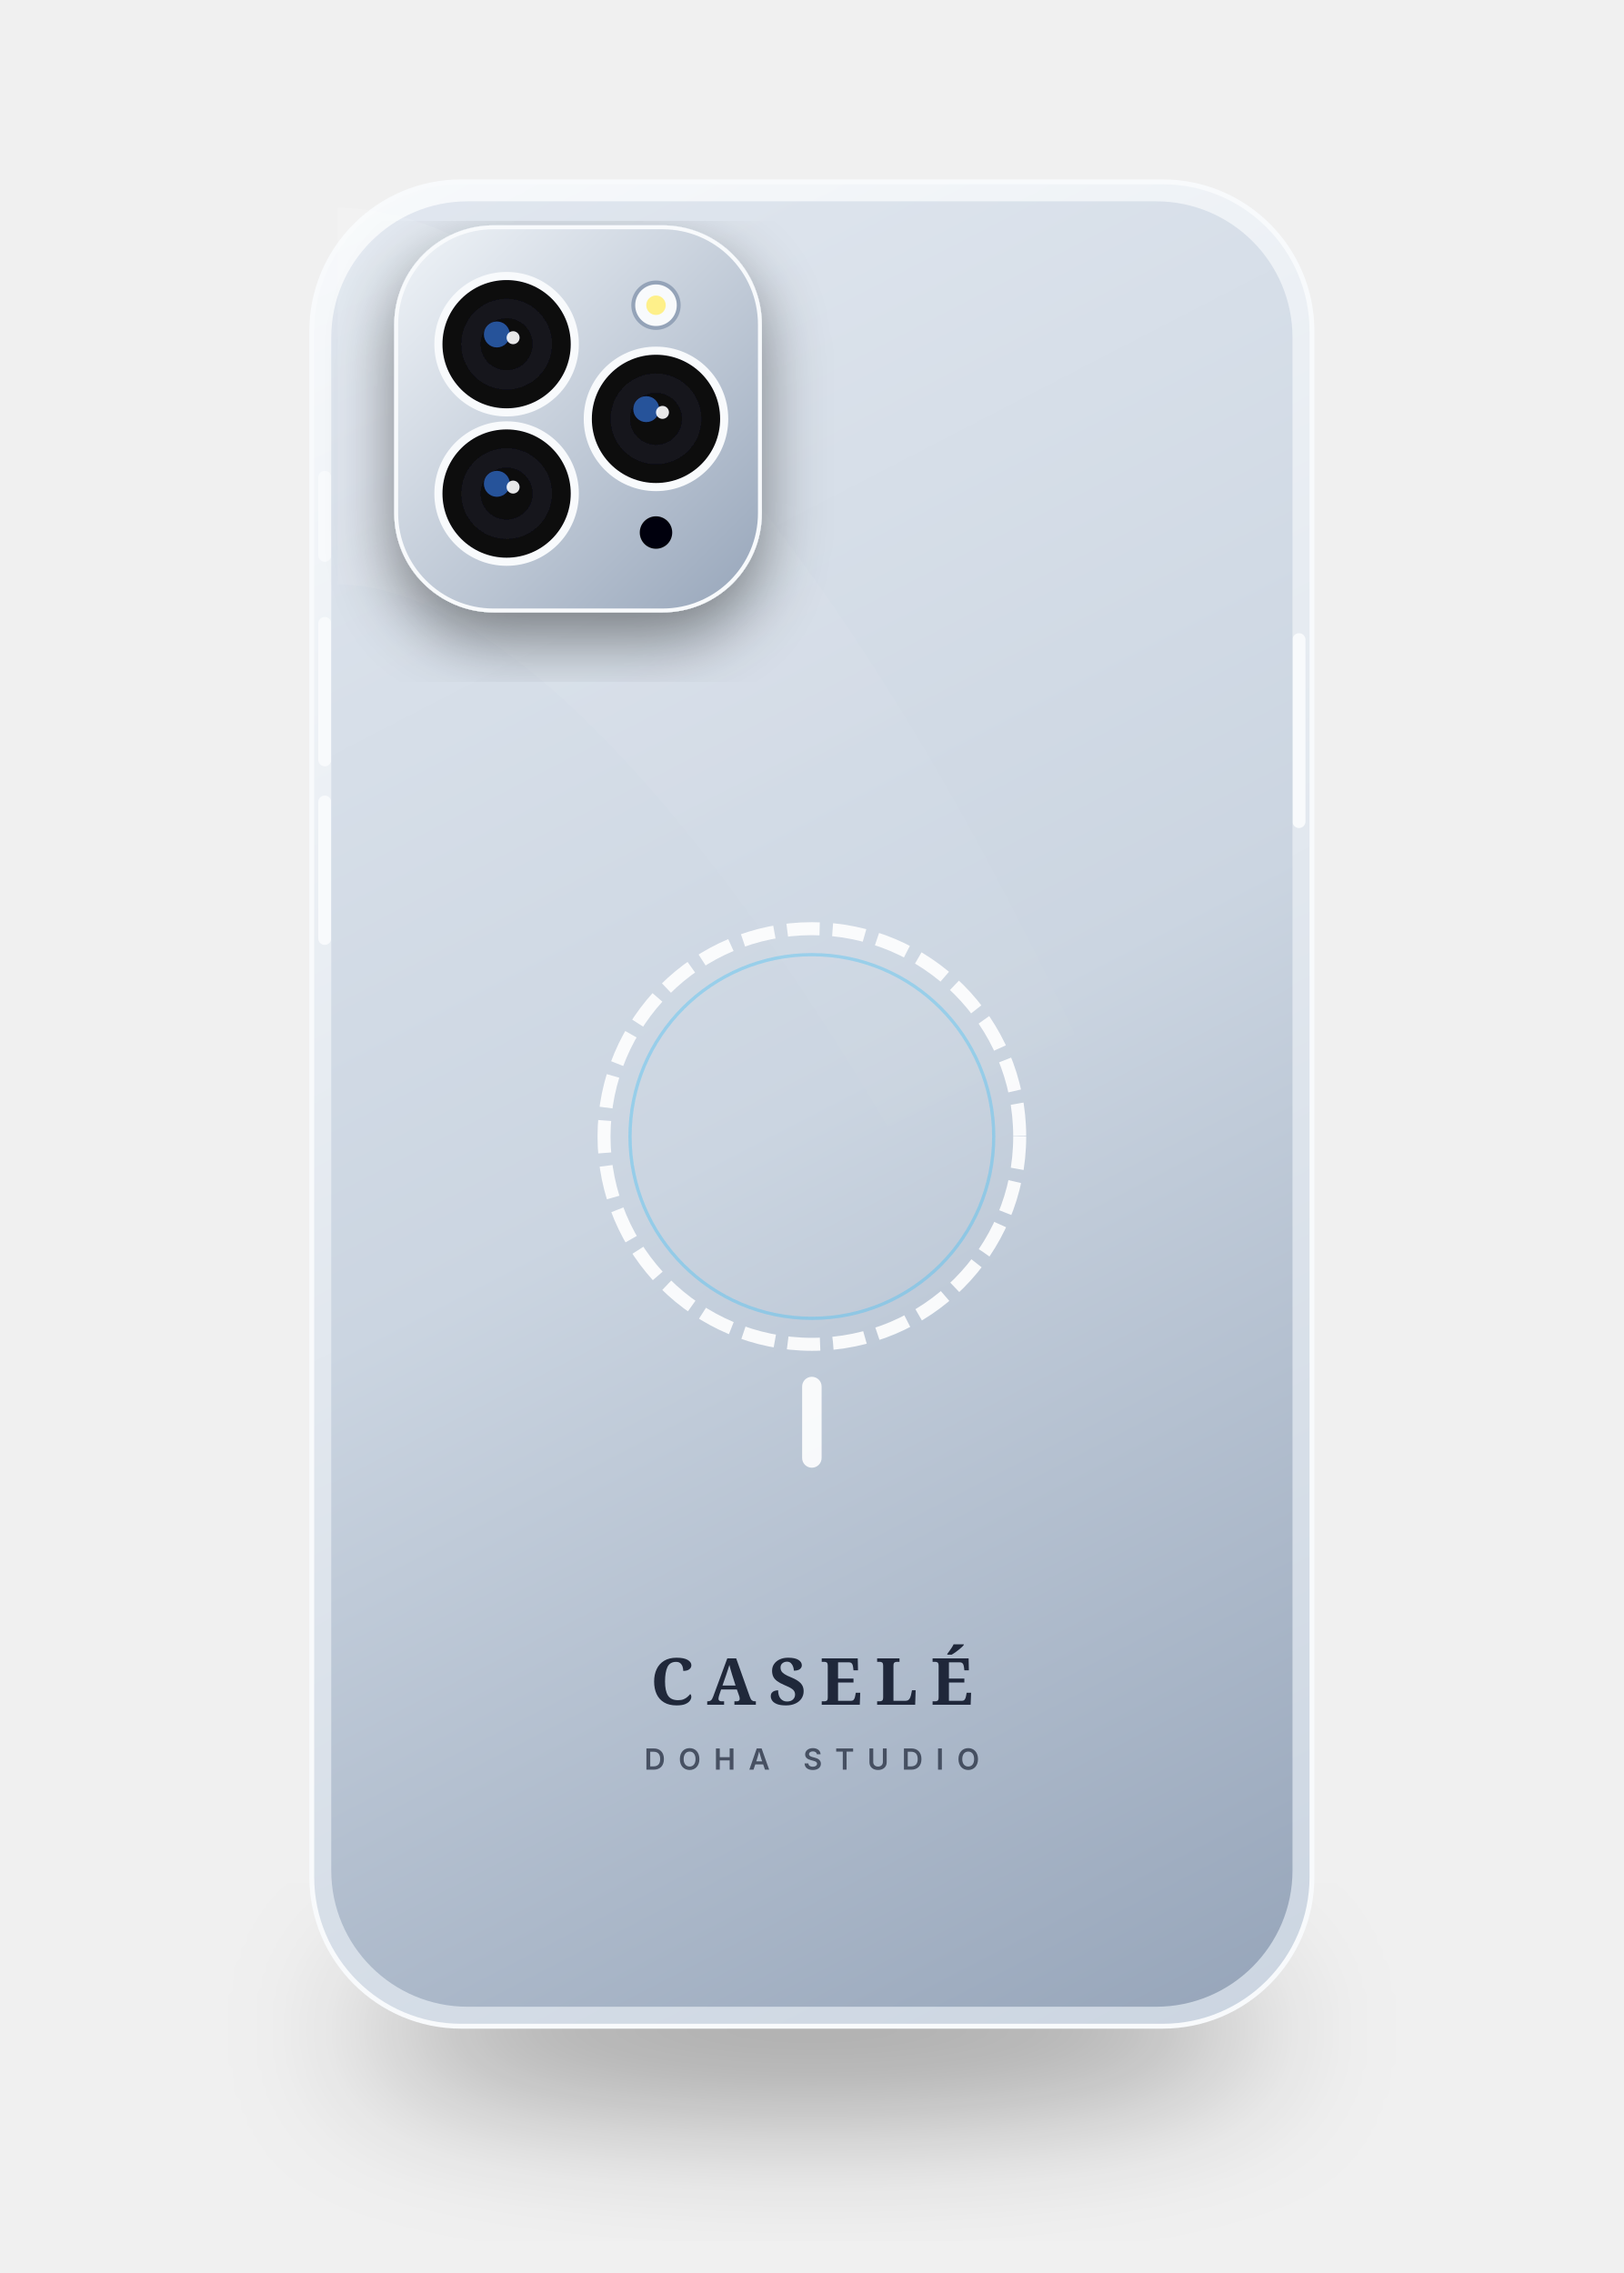
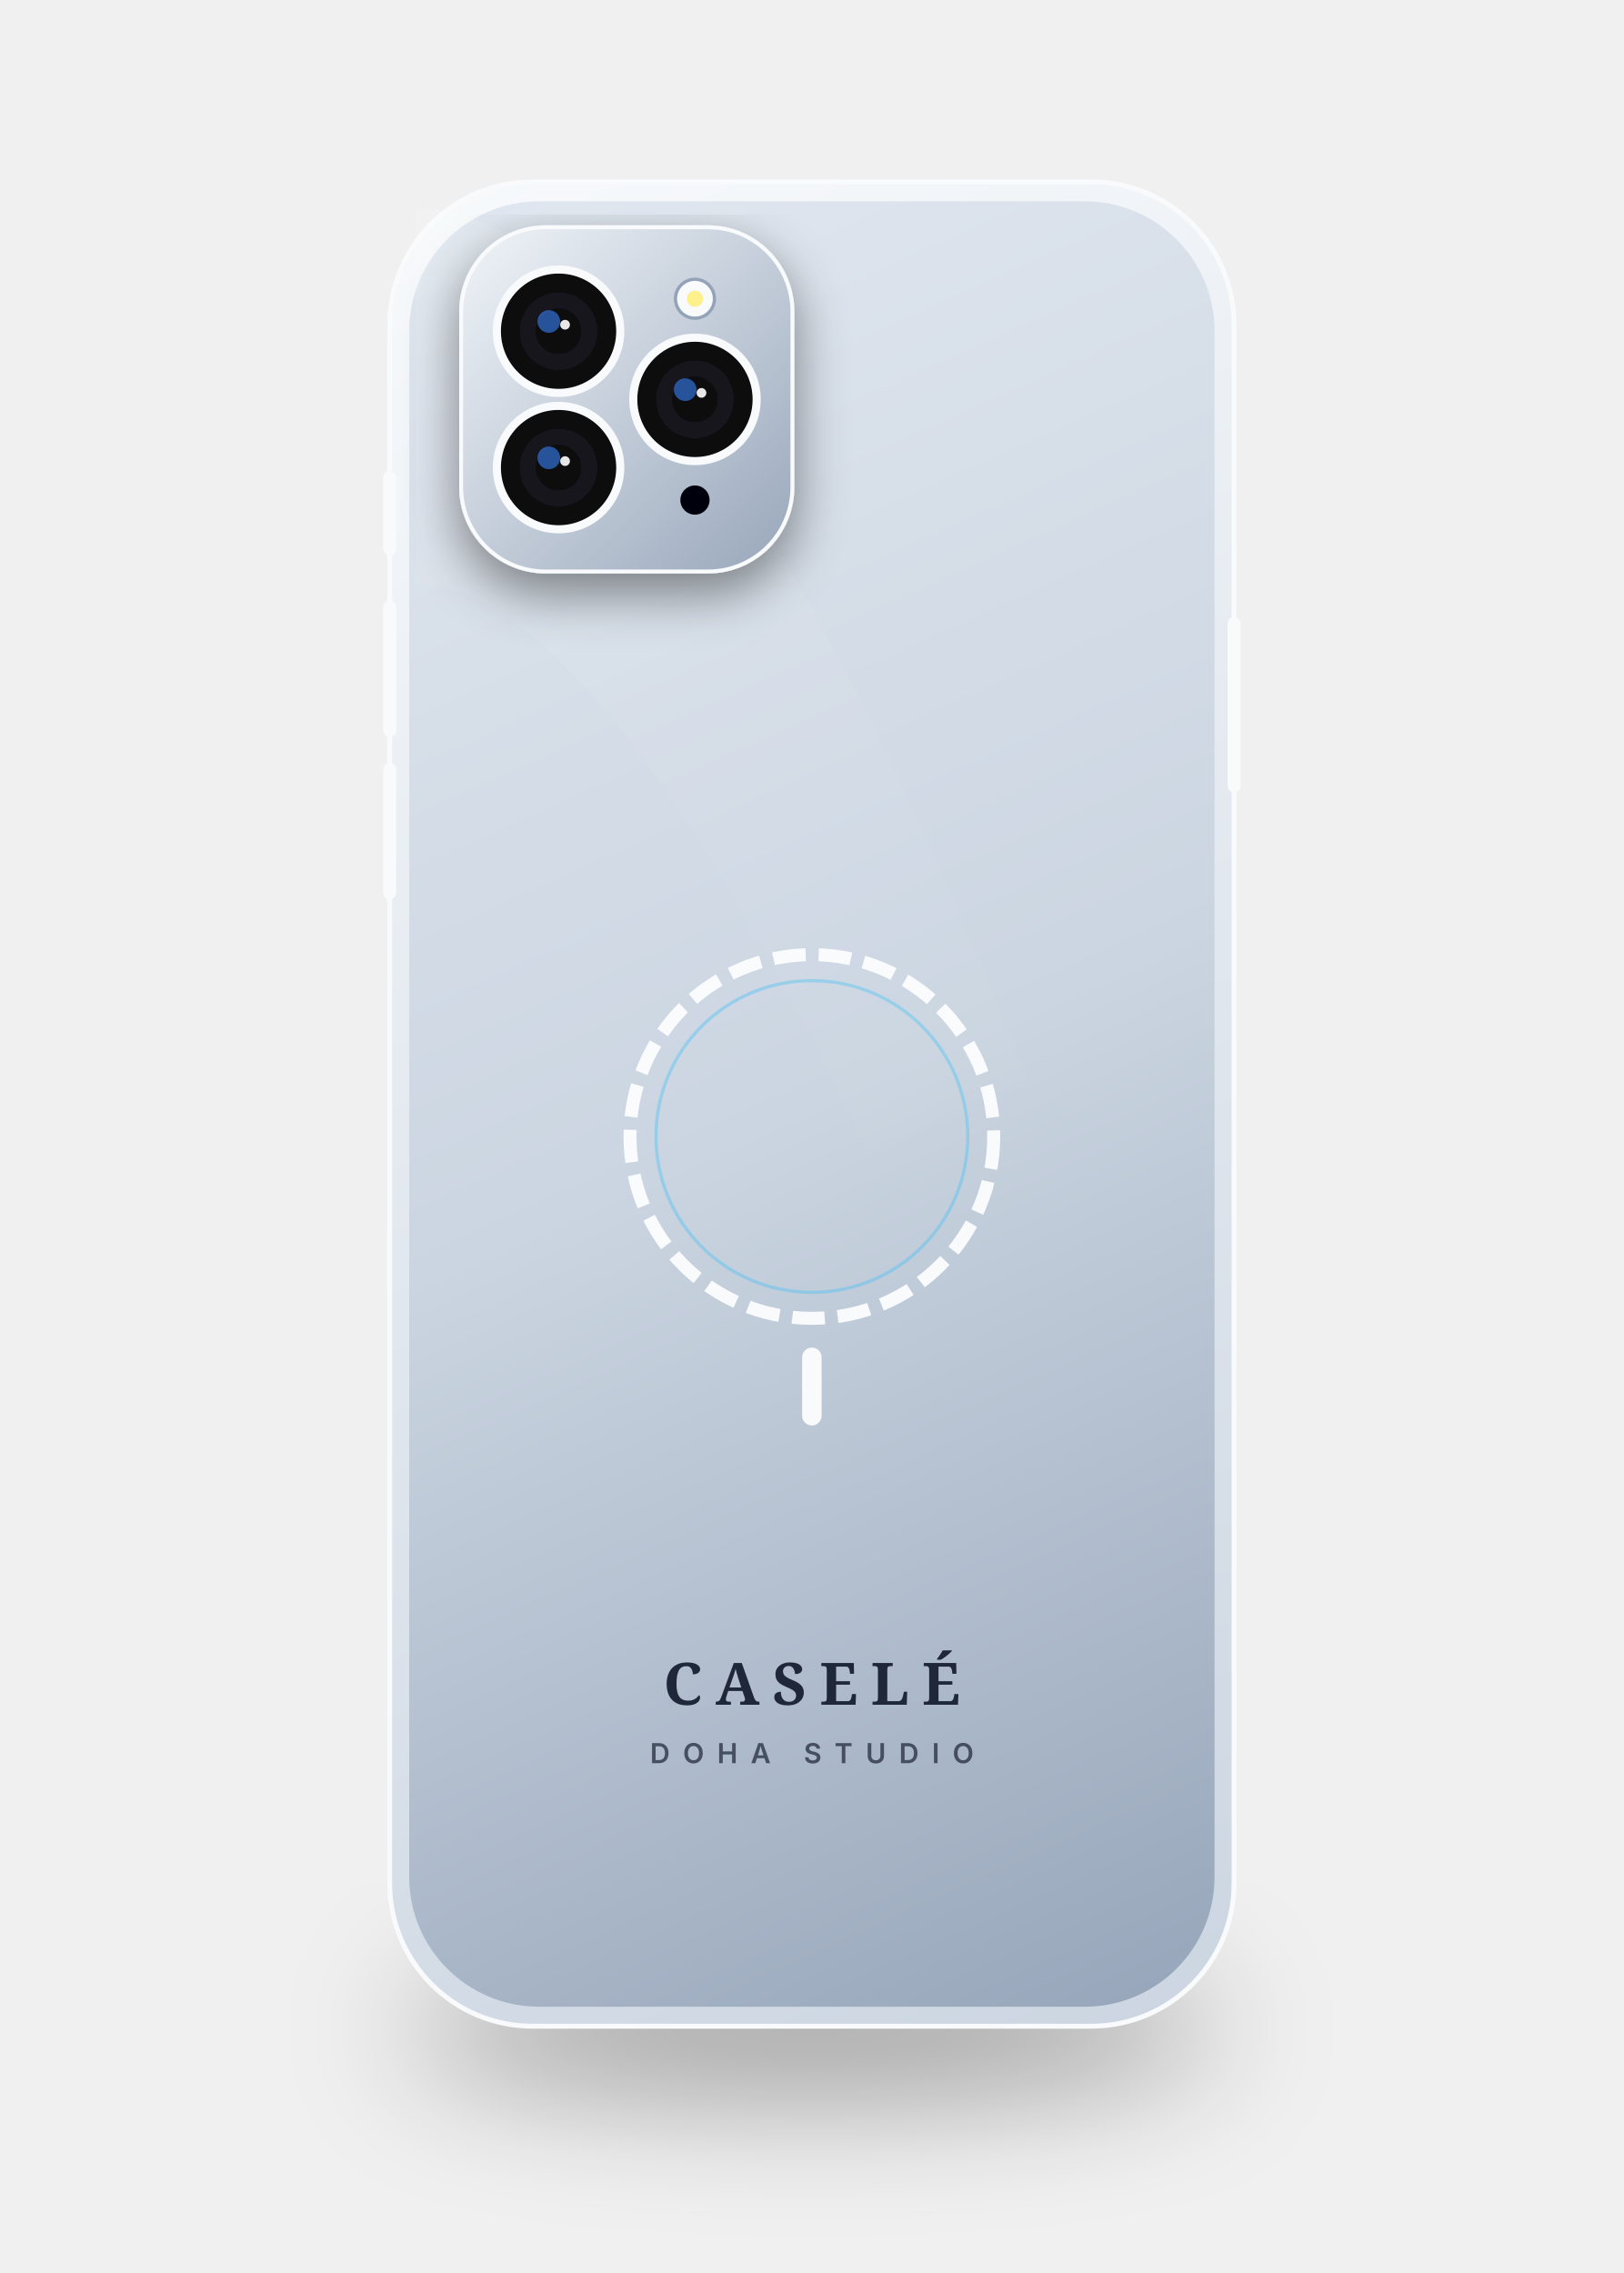
<svg xmlns="http://www.w3.org/2000/svg" viewBox="0 0 500 700" fill="none">
  <defs>
-     <filter id="groundShadow_clear-crystal_back_iphone" x="50" y="580" width="400" height="110" filterUnits="userSpaceOnUse">
-       <feGaussianBlur stdDeviation="22" />
+     <filter id="groundShadow_clear-crystal_back_iphone" x="70" y="580" width="360" height="110" filterUnits="userSpaceOnUse">
+       <feGaussianBlur stdDeviation="20" />
      <feColorMatrix type="matrix" values="0 0 0 0 0   0 0 0 0 0   0 0 0 0 0  0 0 0 0.35 0" />
    </filter>
-     <filter id="camShadow_clear-crystal_back_iphone" x="100" y="60" width="320" height="150" filterUnits="userSpaceOnUse">
-       <feDropShadow dx="0" dy="8" stdDeviation="10" flood-color="#000000" flood-opacity="0.45" />
+     <filter id="camShadow_clear-crystal_back_iphone" x="120" y="60" width="280" height="140" filterUnits="userSpaceOnUse">
+       <feDropShadow dx="0" dy="6" stdDeviation="8" flood-color="#000000" flood-opacity="0.45" />
    </filter>
-     <linearGradient id="bodyGrad_clear-crystal_back_iphone" x1="100" y1="50" x2="400" y2="630" gradientUnits="userSpaceOnUse">
+     <linearGradient id="bodyGrad_clear-crystal_back_iphone" x1="120" y1="50" x2="380" y2="630" gradientUnits="userSpaceOnUse">
      <stop offset="0%" stop-color="#E2E8F0" />
      <stop offset="50%" stop-color="#CBD5E1" />
      <stop offset="100%" stop-color="#94A3B8" />
    </linearGradient>
-     <linearGradient id="edgeGrad_clear-crystal_back_iphone" x1="100" y1="50" x2="400" y2="630" gradientUnits="userSpaceOnUse">
+     <linearGradient id="edgeGrad_clear-crystal_back_iphone" x1="120" y1="50" x2="380" y2="630" gradientUnits="userSpaceOnUse">
      <stop offset="0%" stop-color="#F8FAFC" />
      <stop offset="100%" stop-color="#CBD5E1" />
    </linearGradient>
-     <linearGradient id="camGrad_clear-crystal_back_iphone" x1="120" y1="70" x2="240" y2="190" gradientUnits="userSpaceOnUse">
+     <linearGradient id="camGrad_clear-crystal_back_iphone" x1="140" y1="70" x2="250" y2="180" gradientUnits="userSpaceOnUse">
      <stop offset="0%" stop-color="#F1F5F9" />
      <stop offset="100%" stop-color="#94A3B8" />
    </linearGradient>
-     <linearGradient id="glareGrad_clear-crystal_back_iphone" x1="100" y1="50" x2="350" y2="550" gradientUnits="userSpaceOnUse">
+     <linearGradient id="glareGrad_clear-crystal_back_iphone" x1="120" y1="50" x2="350" y2="550" gradientUnits="userSpaceOnUse">
      <stop offset="0%" stop-color="#FFFFFF" stop-opacity="0.12" />
      <stop offset="35%" stop-color="#FFFFFF" stop-opacity="0.04" />
      <stop offset="70%" stop-color="#FFFFFF" stop-opacity="0" />
    </linearGradient>
  </defs>
-   <ellipse cx="250" cy="625" rx="140" ry="24" fill="#000000" filter="url(#groundShadow_clear-crystal_back_iphone)" />
-   <rect x="96" y="56" width="308" height="568" rx="46" fill="url(#edgeGrad_clear-crystal_back_iphone)" stroke="#F8FAFC" stroke-width="1.5" />
-   <rect x="98" y="145" width="4" height="28" rx="2" fill="#F8FAFC" />
-   <rect x="98" y="190" width="4" height="46" rx="2" fill="#F8FAFC" />
-   <rect x="98" y="245" width="4" height="46" rx="2" fill="#F8FAFC" />
-   <rect x="398" y="195" width="4" height="60" rx="2" fill="#F8FAFC" />
-   <rect x="102" y="62" width="296" height="556" rx="42" fill="url(#bodyGrad_clear-crystal_back_iphone)" />
+   <ellipse cx="250" cy="625" rx="125" ry="20" fill="#000000" filter="url(#groundShadow_clear-crystal_back_iphone)" />
+   <rect x="120" y="56" width="260" height="568" rx="44" fill="url(#edgeGrad_clear-crystal_back_iphone)" stroke="#F8FAFC" stroke-width="1.5" />
+   <rect x="118" y="145" width="4" height="26" rx="2" fill="#F8FAFC" />
+   <rect x="118" y="185" width="4" height="42" rx="2" fill="#F8FAFC" />
+   <rect x="118" y="235" width="4" height="42" rx="2" fill="#F8FAFC" />
+   <rect x="378" y="190" width="4" height="54" rx="2" fill="#F8FAFC" />
+   <rect x="126" y="62" width="248" height="556" rx="40" fill="url(#bodyGrad_clear-crystal_back_iphone)" />
  <g opacity="0.9">
-     <circle cx="250" cy="350" r="64" stroke="#FFFFFF" stroke-width="4" stroke-dasharray="10 4" fill="none" />
-     <circle cx="250" cy="350" r="56" stroke="#38BDF8" stroke-width="1" fill="none" opacity="0.4" />
-     <rect x="247" y="424" width="6" height="28" rx="3" fill="#FFFFFF" />
+     <circle cx="250" cy="350" r="56" stroke="#FFFFFF" stroke-width="4" stroke-dasharray="10 4" fill="none" />
+     <circle cx="250" cy="350" r="48" stroke="#38BDF8" stroke-width="1" fill="none" opacity="0.4" />
+     <rect x="247" y="415" width="6" height="24" rx="3" fill="#FFFFFF" />
  </g>
-   <path d="M104 64 C 180 64, 300 200, 396 480 L396 616 C 300 350, 180 180, 104 180 Z" fill="url(#glareGrad_clear-crystal_back_iphone)" />
+   <path d="M128 64 C 190 64, 280 200, 368 480 L368 616 C 280 350, 190 180, 128 180 Z" fill="url(#glareGrad_clear-crystal_back_iphone)" />
  <g filter="url(#camShadow_clear-crystal_back_iphone)">
-     <rect x="122" y="70" width="112" height="118" rx="30" fill="url(#camGrad_clear-crystal_back_iphone)" stroke="#F8FAFC" stroke-width="1.2" />
-     <circle cx="156" cy="106" r="21" fill="#0A0A0E" stroke="#F8FAFC" stroke-width="2.5" />
-     <circle cx="156" cy="106" r="14" fill="#14141C" />
-     <circle cx="156" cy="106" r="8" fill="#0A0A10" />
-     <circle cx="153" cy="103" r="4" fill="#3B82F6" opacity="0.6" />
-     <circle cx="158" cy="104" r="2" fill="#FFFFFF" opacity="0.9" />
-     <circle cx="156" cy="152" r="21" fill="#0A0A0E" stroke="#F8FAFC" stroke-width="2.5" />
-     <circle cx="156" cy="152" r="14" fill="#14141C" />
-     <circle cx="156" cy="152" r="8" fill="#0A0A10" />
-     <circle cx="153" cy="149" r="4" fill="#3B82F6" opacity="0.6" />
-     <circle cx="158" cy="150" r="2" fill="#FFFFFF" opacity="0.9" />
-     <circle cx="202" cy="129" r="21" fill="#0A0A0E" stroke="#F8FAFC" stroke-width="2.5" />
-     <circle cx="202" cy="129" r="14" fill="#14141C" />
-     <circle cx="202" cy="129" r="8" fill="#0A0A10" />
-     <circle cx="199" cy="126" r="4" fill="#3B82F6" opacity="0.6" />
-     <circle cx="204" cy="127" r="2" fill="#FFFFFF" opacity="0.9" />
-     <circle cx="202" cy="94" r="7" fill="#F8FAFC" stroke="#94A3B8" stroke-width="1.2" />
-     <circle cx="202" cy="94" r="3" fill="#FEF08A" />
-     <circle cx="202" cy="164" r="5" fill="#050508" />
+     <rect x="142" y="70" width="102" height="106" rx="26" fill="url(#camGrad_clear-crystal_back_iphone)" stroke="#F8FAFC" stroke-width="1.2" />
+     <circle cx="172" cy="102" r="19" fill="#0A0A0E" stroke="#F8FAFC" stroke-width="2.5" />
+     <circle cx="172" cy="102" r="12" fill="#14141C" />
+     <circle cx="172" cy="102" r="7" fill="#0A0A10" />
+     <circle cx="169" cy="99" r="3.5" fill="#3B82F6" opacity="0.6" />
+     <circle cx="174" cy="100" r="1.5" fill="#FFFFFF" opacity="0.9" />
+     <circle cx="172" cy="144" r="19" fill="#0A0A0E" stroke="#F8FAFC" stroke-width="2.5" />
+     <circle cx="172" cy="144" r="12" fill="#14141C" />
+     <circle cx="172" cy="144" r="7" fill="#0A0A10" />
+     <circle cx="169" cy="141" r="3.5" fill="#3B82F6" opacity="0.6" />
+     <circle cx="174" cy="142" r="1.5" fill="#FFFFFF" opacity="0.9" />
+     <circle cx="214" cy="123" r="19" fill="#0A0A0E" stroke="#F8FAFC" stroke-width="2.5" />
+     <circle cx="214" cy="123" r="12" fill="#14141C" />
+     <circle cx="214" cy="123" r="7" fill="#0A0A10" />
+     <circle cx="211" cy="120" r="3.5" fill="#3B82F6" opacity="0.6" />
+     <circle cx="216" cy="121" r="1.5" fill="#FFFFFF" opacity="0.9" />
+     <circle cx="214" cy="92" r="6" fill="#F8FAFC" stroke="#94A3B8" stroke-width="1" />
+     <circle cx="214" cy="92" r="2.5" fill="#FEF08A" />
+     <circle cx="214" cy="154" r="4.5" fill="#050508" />
  </g>
-   <text x="250" y="525" text-anchor="middle" font-family="'Cinzel', 'Playfair Display', Georgia, serif" font-size="20" font-weight="700" fill="#0F172A" opacity="0.9" letter-spacing="4">CASELÉ</text>
-   <text x="250" y="545" text-anchor="middle" font-family="'Inter', sans-serif" font-size="9" font-weight="600" fill="#0F172A" opacity="0.65" letter-spacing="4">DOHA STUDIO</text>
+   <text x="250" y="525" text-anchor="middle" font-family="'Cinzel', 'Playfair Display', Georgia, serif" font-size="18" font-weight="700" fill="#0F172A" opacity="0.9" letter-spacing="4">CASELÉ</text>
+   <text x="250" y="543" text-anchor="middle" font-family="'Inter', sans-serif" font-size="8.5" font-weight="600" fill="#0F172A" opacity="0.65" letter-spacing="4">DOHA STUDIO</text>
</svg>
